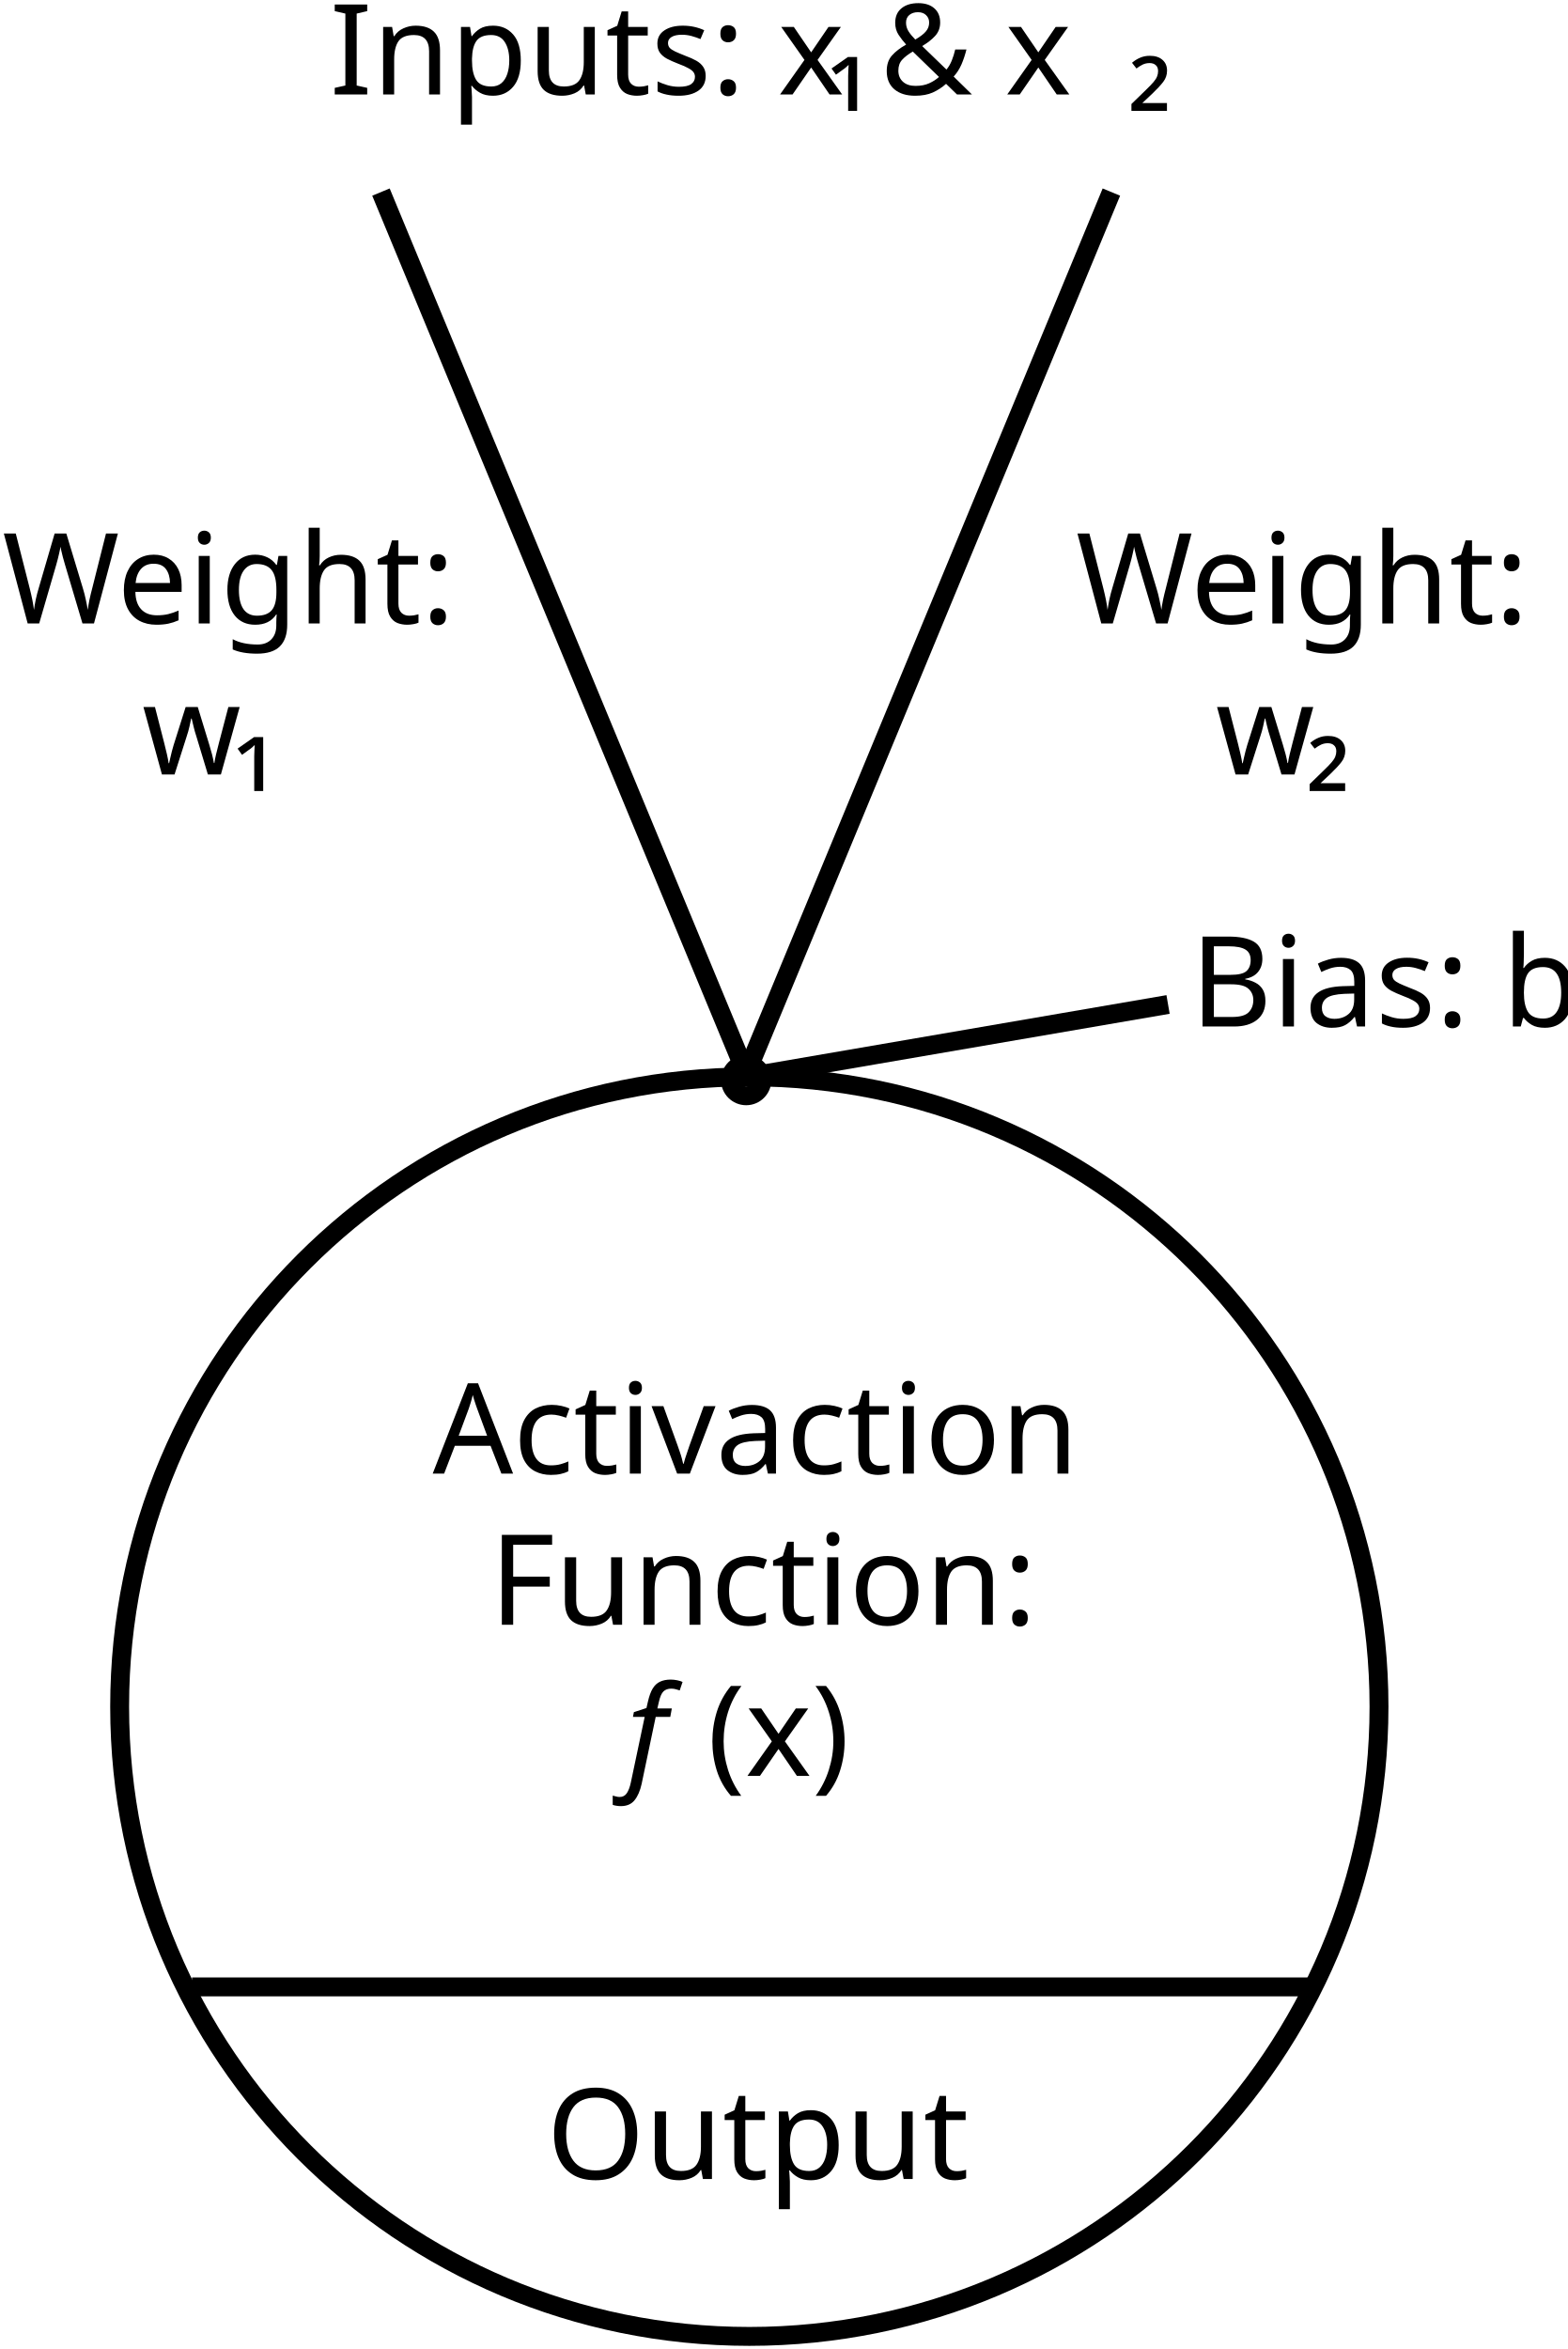
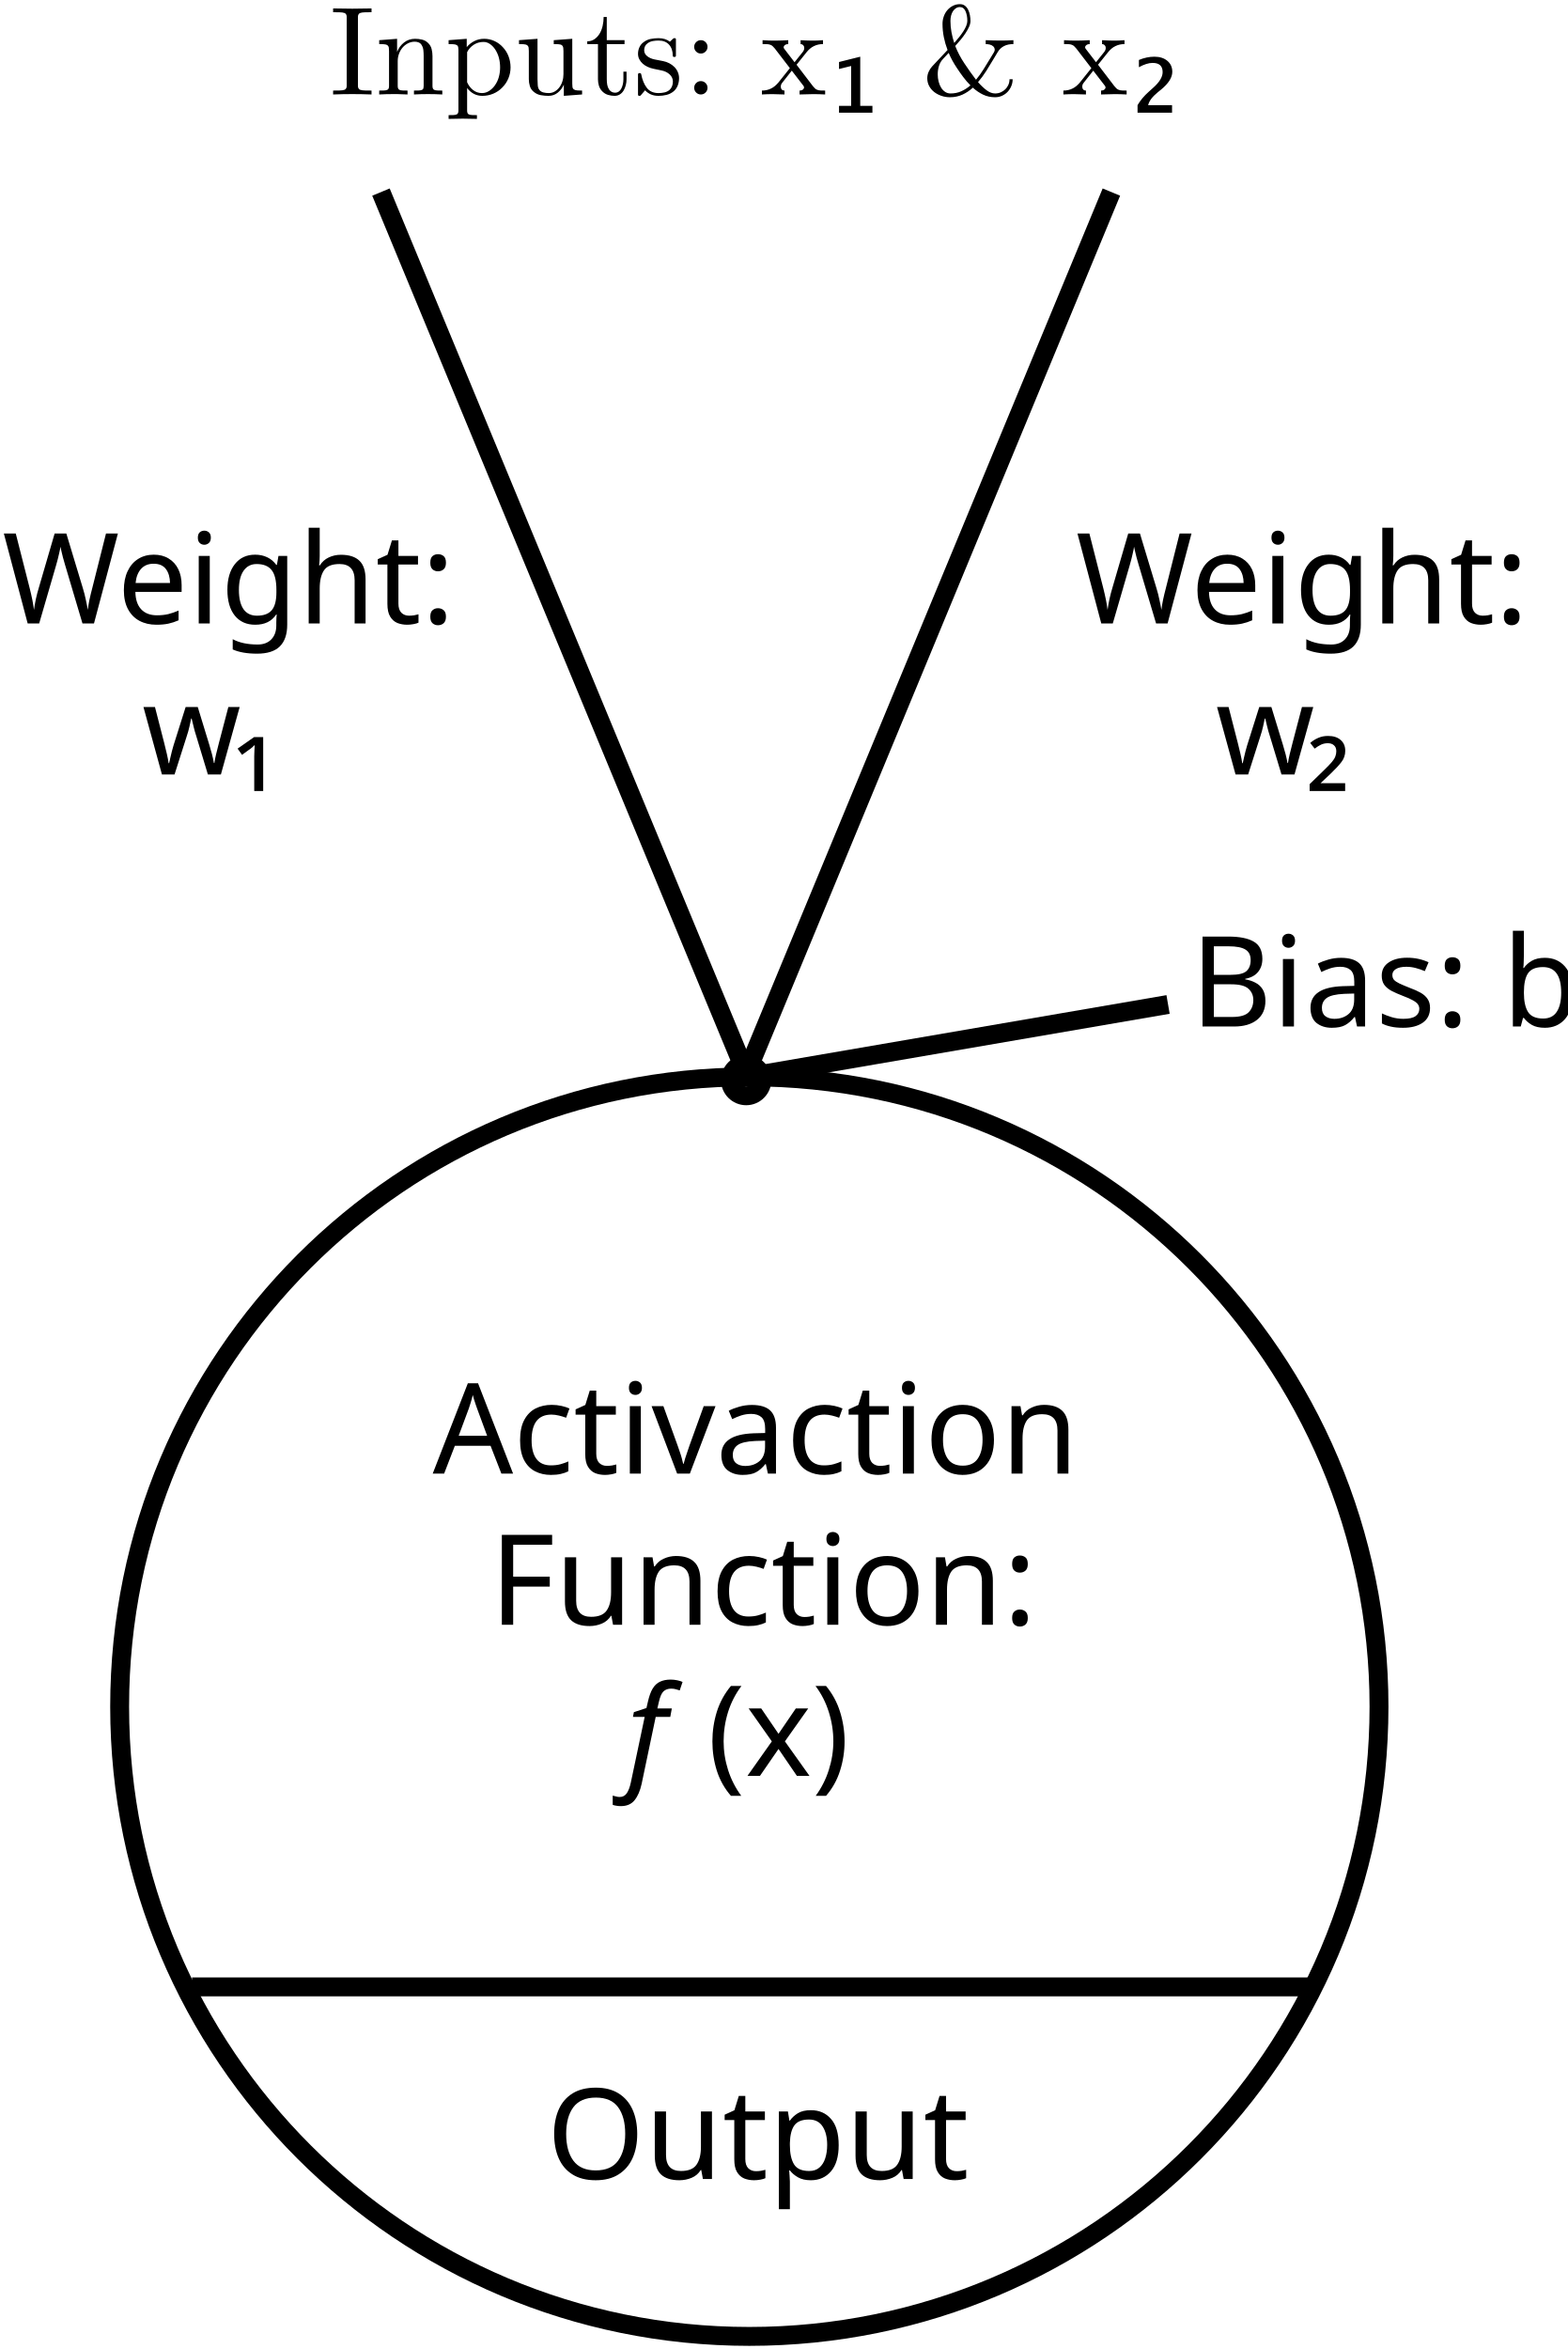
<svg xmlns="http://www.w3.org/2000/svg" width="249px" height="373px" viewBox="0 0 249 373" version="1.1">
  <defs />
  <g id="Artboard-3" stroke="none" stroke-width="1" fill="none" fill-rule="evenodd" transform="translate(-22, -13)">
    <g id="Group-3" transform="translate(18, 9)">
      <path d="M125.5,174.5 L189.5,163.5" id="Line-4" stroke="#000000" stroke-width="3" />
      <text id="Bias:-b" font-family="Euclid" font-size="20" font-weight="normal" fill="#000000">
        <tspan x="193.04" y="167">Bias: b</tspan>
      </text>
-       <text id="Inputs:-x₁-&amp;-x₂" font-family="Euclid" font-size="20" font-weight="normal" fill="#000000">
-         <tspan x="56.362" y="19">Inputs: x</tspan>
-         <tspan x="135.322" y="19" font-family="LucidaGrande, Lucida Grande">₁</tspan>
-         <tspan x="143.76" y="19"> &amp; x</tspan>
-         <tspan x="183.2" y="19" font-family="LucidaGrande, Lucida Grande">₂</tspan>
-       </text>
+       <path d="M63.002,19 C60.962,18.92 58.929,18.92 56.903,19 L56.903,18.38 C57.209,18.38 57.539,18.377 57.892,18.37 C58.246,18.363 58.516,18.327 58.703,18.26 C58.823,18.22 58.912,18.143 58.972,18.03 C59.033,17.917 59.062,17.793 59.062,17.66 L59.062,6.66 C59.062,6.527 59.033,6.403 58.972,6.29 C58.912,6.177 58.823,6.1 58.703,6.06 C58.516,5.993 58.246,5.957 57.892,5.95 C57.539,5.943 57.209,5.94 56.903,5.94 L56.903,5.34 C58.929,5.393 60.962,5.393 63.002,5.34 L63.002,5.94 C62.696,5.94 62.366,5.943 62.013,5.95 C61.659,5.957 61.389,5.993 61.203,6.06 C61.082,6.1 60.993,6.177 60.932,6.29 C60.872,6.403 60.843,6.527 60.843,6.66 L60.843,17.66 C60.843,17.793 60.872,17.917 60.932,18.03 C60.993,18.143 61.082,18.22 61.203,18.26 C61.389,18.327 61.659,18.363 62.013,18.37 C62.366,18.377 62.696,18.38 63.002,18.38 L63.002,19 Z M74.243,19 C73.482,18.96 72.729,18.94 71.983,18.94 C71.222,18.94 70.476,18.96 69.743,19 L69.743,18.38 C69.969,18.38 70.209,18.377 70.463,18.37 C70.716,18.363 70.909,18.327 71.043,18.26 C71.149,18.207 71.216,18.123 71.243,18.01 C71.269,17.897 71.282,17.78 71.282,17.66 L71.282,12.9 C71.282,12.567 71.266,12.25 71.233,11.95 C71.199,11.65 71.103,11.373 70.942,11.12 C70.836,10.947 70.686,10.82 70.493,10.74 C70.299,10.66 70.096,10.62 69.882,10.62 C69.496,10.62 69.136,10.703 68.802,10.87 C68.469,11.037 68.183,11.26 67.942,11.54 C67.702,11.82 67.513,12.147 67.373,12.52 C67.232,12.893 67.162,13.287 67.162,13.7 L67.162,17.66 C67.162,17.78 67.179,17.897 67.213,18.01 C67.246,18.123 67.316,18.207 67.422,18.26 C67.556,18.327 67.749,18.363 68.002,18.37 C68.256,18.377 68.496,18.38 68.722,18.38 L68.722,19 C68.456,18.987 68.183,18.977 67.903,18.97 C67.622,18.963 67.349,18.953 67.082,18.94 L66.463,18.94 C65.702,18.94 64.956,18.96 64.222,19 L64.222,18.38 C64.449,18.38 64.689,18.377 64.942,18.37 C65.196,18.363 65.389,18.327 65.522,18.26 C65.629,18.207 65.699,18.123 65.733,18.01 C65.766,17.897 65.782,17.78 65.782,17.66 L65.782,12.12 C65.782,11.933 65.773,11.757 65.752,11.59 C65.732,11.423 65.656,11.287 65.522,11.18 C65.389,11.087 65.196,11.033 64.942,11.02 C64.689,11.007 64.449,11 64.222,11 L64.222,10.38 L65.823,10.26 L67.062,10.16 L67.062,12.24 C67.303,11.64 67.669,11.143 68.162,10.75 C68.656,10.357 69.242,10.16 69.922,10.16 C70.283,10.16 70.649,10.203 71.022,10.29 C71.396,10.377 71.722,10.56 72.002,10.84 C72.283,11.12 72.466,11.443 72.552,11.81 C72.639,12.177 72.683,12.54 72.683,12.9 L72.683,17.66 C72.683,17.78 72.699,17.897 72.733,18.01 C72.766,18.123 72.836,18.207 72.942,18.26 C73.076,18.327 73.269,18.363 73.522,18.37 C73.776,18.377 74.016,18.38 74.243,18.38 L74.243,19 Z M85.082,14.7 C85.082,15.3 84.969,15.877 84.743,16.43 C84.516,16.983 84.189,17.473 83.763,17.9 C83.349,18.327 82.869,18.653 82.323,18.88 C81.776,19.107 81.203,19.22 80.603,19.22 C80.096,19.22 79.639,19.11 79.233,18.89 C78.826,18.67 78.476,18.367 78.183,17.98 L78.183,21.56 C78.183,21.68 78.199,21.797 78.233,21.91 C78.266,22.023 78.336,22.107 78.442,22.16 C78.576,22.227 78.769,22.263 79.022,22.27 C79.276,22.277 79.516,22.28 79.743,22.28 L79.743,22.88 C78.236,22.827 76.736,22.827 75.243,22.88 L75.243,22.28 C75.469,22.28 75.709,22.277 75.963,22.27 C76.216,22.263 76.409,22.227 76.543,22.16 C76.649,22.107 76.719,22.023 76.752,21.91 C76.786,21.797 76.802,21.68 76.802,21.56 L76.802,11.9 C76.802,11.753 76.789,11.61 76.763,11.47 C76.736,11.33 76.663,11.227 76.543,11.16 C76.409,11.08 76.216,11.033 75.963,11.02 C75.709,11.007 75.469,11 75.243,11 L75.243,10.38 L78.123,10.16 L78.123,11.48 C78.456,11.08 78.859,10.76 79.332,10.52 C79.806,10.28 80.322,10.16 80.882,10.16 C81.456,10.16 81.999,10.277 82.513,10.51 C83.026,10.743 83.476,11.073 83.862,11.5 C84.263,11.927 84.566,12.417 84.772,12.97 C84.979,13.523 85.082,14.1 85.082,14.7 Z M83.422,14.7 C83.422,14.18 83.359,13.677 83.233,13.19 C83.106,12.703 82.903,12.247 82.623,11.82 C82.396,11.487 82.126,11.21 81.812,10.99 C81.499,10.77 81.156,10.66 80.782,10.66 C80.209,10.66 79.693,10.81 79.233,11.11 C78.772,11.41 78.423,11.8 78.183,12.28 L78.183,17.06 C78.409,17.567 78.726,17.98 79.132,18.3 C79.539,18.62 80.009,18.78 80.543,18.78 C80.943,18.78 81.316,18.67 81.662,18.45 C82.009,18.23 82.309,17.947 82.562,17.6 C82.869,17.173 83.089,16.713 83.222,16.22 C83.356,15.727 83.422,15.22 83.422,14.7 Z M96.442,19 L93.543,19.22 L93.543,17.44 C93.316,17.947 92.996,18.37 92.582,18.71 C92.169,19.05 91.676,19.22 91.103,19.22 C90.702,19.22 90.296,19.183 89.882,19.11 C89.469,19.037 89.096,18.86 88.763,18.58 C88.456,18.327 88.249,18.02 88.142,17.66 C88.036,17.3 87.983,16.94 87.983,16.58 L87.983,12.12 C87.983,11.933 87.973,11.757 87.953,11.59 C87.932,11.423 87.856,11.287 87.722,11.18 C87.589,11.087 87.396,11.033 87.142,11.02 C86.889,11.007 86.649,11 86.422,11 L86.422,10.38 L89.362,10.16 L89.362,16.58 C89.362,16.927 89.376,17.253 89.403,17.56 C89.429,17.867 89.516,18.107 89.662,18.28 C89.823,18.48 90.036,18.613 90.302,18.68 C90.569,18.747 90.849,18.78 91.142,18.78 C91.489,18.78 91.806,18.697 92.093,18.53 C92.379,18.363 92.626,18.143 92.832,17.87 C93.039,17.597 93.199,17.28 93.312,16.92 C93.426,16.56 93.483,16.18 93.483,15.78 L93.483,12.12 C93.483,11.933 93.473,11.757 93.453,11.59 C93.432,11.423 93.363,11.287 93.243,11.18 C93.109,11.087 92.916,11.033 92.662,11.02 C92.409,11.007 92.169,11 91.942,11 L91.942,10.38 L94.882,10.16 L94.882,17.28 C94.882,17.453 94.892,17.627 94.912,17.8 C94.933,17.973 95.009,18.107 95.142,18.2 C95.276,18.293 95.469,18.347 95.722,18.36 C95.976,18.373 96.216,18.38 96.442,18.38 L96.442,19 Z M103.502,16.58 C103.502,16.9 103.463,17.217 103.382,17.53 C103.302,17.843 103.186,18.127 103.032,18.38 C102.879,18.633 102.683,18.837 102.442,18.99 C102.202,19.143 101.923,19.22 101.603,19.22 C101.256,19.22 100.913,19.17 100.573,19.07 C100.232,18.97 99.929,18.787 99.662,18.52 C99.396,18.253 99.213,17.95 99.112,17.61 C99.012,17.27 98.963,16.927 98.963,16.58 L98.963,11 L97.263,11 L97.263,10.56 C97.689,10.56 98.066,10.45 98.392,10.23 C98.719,10.01 98.992,9.72 99.213,9.36 C99.433,9 99.596,8.587 99.703,8.12 C99.809,7.653 99.862,7.18 99.862,6.7 L100.362,6.7 L100.362,10.38 L103.183,10.38 L103.183,11 L100.362,11 L100.362,16.58 C100.362,16.887 100.386,17.177 100.433,17.45 C100.479,17.723 100.576,17.973 100.722,18.2 C100.963,18.547 101.282,18.72 101.683,18.72 C101.896,18.72 102.086,18.663 102.252,18.55 C102.419,18.437 102.556,18.28 102.662,18.08 C102.769,17.88 102.853,17.65 102.912,17.39 C102.972,17.13 103.002,16.86 103.002,16.58 L103.002,15.38 L103.502,15.38 L103.502,16.58 Z M111.843,16.42 C111.843,16.807 111.776,17.183 111.642,17.55 C111.509,17.917 111.289,18.233 110.983,18.5 C110.636,18.78 110.256,18.97 109.843,19.07 C109.429,19.17 109.009,19.22 108.582,19.22 C108.116,19.22 107.709,19.143 107.362,18.99 C107.016,18.837 106.709,18.62 106.442,18.34 L105.743,19.16 C105.703,19.2 105.649,19.22 105.582,19.22 L105.522,19.22 C105.389,19.22 105.323,19.153 105.323,19.02 L105.323,15.8 C105.323,15.707 105.376,15.647 105.483,15.62 C105.549,15.593 105.619,15.593 105.692,15.62 C105.766,15.647 105.809,15.693 105.823,15.76 C105.996,16.667 106.296,17.397 106.722,17.95 C107.149,18.503 107.769,18.78 108.582,18.78 C108.903,18.78 109.212,18.747 109.513,18.68 C109.813,18.613 110.076,18.487 110.302,18.3 C110.489,18.14 110.629,17.943 110.722,17.71 C110.816,17.477 110.862,17.227 110.862,16.96 C110.862,16.52 110.696,16.143 110.362,15.83 C110.029,15.517 109.616,15.307 109.123,15.2 L107.782,14.92 C107.462,14.853 107.156,14.753 106.862,14.62 C106.569,14.487 106.309,14.32 106.082,14.12 C105.856,13.92 105.673,13.687 105.532,13.42 C105.392,13.153 105.323,12.86 105.323,12.54 C105.323,12.18 105.396,11.837 105.543,11.51 C105.689,11.183 105.909,10.913 106.203,10.7 C106.549,10.433 106.932,10.26 107.353,10.18 C107.773,10.1 108.182,10.06 108.582,10.06 C109.303,10.06 109.902,10.247 110.382,10.62 L110.942,10.1 C110.996,10.073 111.043,10.06 111.082,10.06 L111.142,10.06 C111.276,10.06 111.343,10.12 111.343,10.24 L111.343,12.84 C111.343,12.973 111.276,13.04 111.142,13.04 L111.043,13.04 C110.909,13.04 110.843,12.973 110.843,12.84 C110.843,12.107 110.646,11.523 110.252,11.09 C109.859,10.657 109.303,10.44 108.582,10.44 C108.276,10.44 107.973,10.467 107.672,10.52 C107.372,10.573 107.103,10.687 106.862,10.86 C106.489,11.113 106.302,11.487 106.302,11.98 C106.302,12.353 106.462,12.667 106.782,12.92 C107.103,13.173 107.496,13.347 107.963,13.44 L109.302,13.7 C109.649,13.767 109.976,13.88 110.282,14.04 C110.589,14.2 110.859,14.397 111.093,14.63 C111.326,14.863 111.509,15.133 111.642,15.44 C111.776,15.747 111.843,16.073 111.843,16.42 Z M116.362,11.44 C116.362,11.733 116.259,11.983 116.052,12.19 C115.846,12.397 115.596,12.5 115.302,12.5 C115.009,12.5 114.759,12.397 114.552,12.19 C114.346,11.983 114.243,11.733 114.243,11.44 C114.243,11.147 114.346,10.897 114.552,10.69 C114.759,10.483 115.009,10.38 115.302,10.38 C115.596,10.38 115.846,10.483 116.052,10.69 C116.259,10.897 116.362,11.147 116.362,11.44 Z M116.362,17.94 C116.362,18.233 116.259,18.483 116.052,18.69 C115.846,18.897 115.596,19 115.302,19 C115.009,19 114.759,18.897 114.552,18.69 C114.346,18.483 114.243,18.233 114.243,17.94 C114.243,17.647 114.346,17.397 114.552,17.19 C114.759,16.983 115.009,16.88 115.302,16.88 C115.596,16.88 115.846,16.983 116.052,17.19 C116.259,17.397 116.362,17.647 116.362,17.94 Z M135.042,19 C134.362,18.96 133.686,18.943 133.012,18.95 C132.339,18.957 131.663,18.973 130.982,19 L130.982,18.38 C131.089,18.38 131.199,18.363 131.312,18.33 C131.426,18.297 131.516,18.233 131.583,18.14 C131.716,18.007 131.729,17.847 131.623,17.66 L129.743,15.22 L128.243,17.12 C128.136,17.24 128.062,17.373 128.023,17.52 C127.983,17.667 127.983,17.813 128.023,17.96 C128.089,18.24 128.276,18.38 128.583,18.38 L128.583,19 C127.982,18.973 127.386,18.957 126.793,18.95 C126.199,18.943 125.603,18.96 125.002,19 L125.002,18.38 C125.536,18.38 126.016,18.273 126.442,18.06 C126.669,17.953 126.879,17.817 127.073,17.65 C127.266,17.483 127.442,17.307 127.603,17.12 L129.442,14.82 L127.062,11.72 C126.956,11.6 126.849,11.483 126.743,11.37 C126.636,11.257 126.509,11.173 126.362,11.12 C126.202,11.053 126.006,11.017 125.772,11.01 C125.539,11.003 125.316,11 125.103,11 L125.103,10.38 C125.783,10.433 126.462,10.457 127.142,10.45 C127.823,10.443 128.502,10.42 129.183,10.38 L129.183,11 C128.916,11 128.709,11.08 128.562,11.24 C128.429,11.4 128.416,11.56 128.523,11.72 L130.183,13.88 L131.463,12.28 C131.689,12.013 131.769,11.727 131.702,11.42 C131.662,11.3 131.593,11.2 131.493,11.12 C131.392,11.04 131.276,11 131.143,11 L131.143,10.38 C131.743,10.42 132.336,10.443 132.923,10.45 C133.509,10.457 134.102,10.433 134.702,10.38 L134.702,11 C134.169,11 133.689,11.107 133.262,11.32 C133.036,11.427 132.826,11.563 132.632,11.73 C132.439,11.897 132.263,12.08 132.102,12.28 L130.502,14.28 L133.083,17.66 C133.189,17.793 133.296,17.913 133.403,18.02 C133.509,18.127 133.636,18.207 133.782,18.26 C133.943,18.327 134.139,18.363 134.373,18.37 C134.606,18.377 134.829,18.38 135.042,18.38 L135.042,19 Z M137.246,21.891 L137.246,20.807 L139.17,20.807 L139.17,14.479 L137.246,14.957 L137.246,13.844 L140.615,13.004 L140.615,20.807 L142.549,20.807 L142.549,21.891 L137.246,21.891 Z M164.94,11 C164.673,11 164.413,11.023 164.16,11.07 C163.907,11.117 163.667,11.2 163.44,11.32 C163.027,11.533 162.693,11.853 162.44,12.28 L161.78,13.38 C161.42,13.993 161.04,14.617 160.64,15.25 C160.24,15.883 159.8,16.48 159.32,17.04 C159.773,17.56 160.227,17.99 160.68,18.33 C161.133,18.67 161.587,18.84 162.04,18.84 C162.36,18.84 162.657,18.78 162.93,18.66 C163.203,18.54 163.443,18.38 163.65,18.18 C163.857,17.98 164.02,17.743 164.14,17.47 C164.26,17.197 164.32,16.9 164.32,16.58 L164.82,16.58 C164.82,16.967 164.747,17.333 164.6,17.68 C164.453,18.027 164.257,18.33 164.01,18.59 C163.763,18.85 163.47,19.057 163.13,19.21 C162.79,19.363 162.427,19.44 162.04,19.44 C161.333,19.44 160.69,19.3 160.11,19.02 C159.53,18.74 158.993,18.373 158.5,17.92 C157.993,18.387 157.44,18.757 156.84,19.03 C156.24,19.303 155.58,19.44 154.86,19.44 C154.393,19.44 153.943,19.367 153.51,19.22 C153.077,19.073 152.693,18.87 152.36,18.61 C152.027,18.35 151.76,18.033 151.56,17.66 C151.36,17.287 151.26,16.873 151.26,16.42 C151.26,16.073 151.33,15.74 151.47,15.42 C151.61,15.1 151.793,14.813 152.02,14.56 L154.48,11.94 C154.227,11.273 154.03,10.593 153.89,9.9 C153.75,9.207 153.68,8.5 153.68,7.78 C153.68,7.38 153.747,6.99 153.88,6.61 C154.013,6.23 154.203,5.897 154.45,5.61 C154.697,5.323 154.99,5.093 155.33,4.92 C155.67,4.747 156.04,4.66 156.44,4.66 C156.76,4.66 157.027,4.743 157.24,4.91 C157.453,5.077 157.623,5.287 157.75,5.54 C157.877,5.793 157.97,6.08 158.03,6.4 C158.09,6.72 158.12,7.027 158.12,7.32 C158.12,7.613 158.047,7.923 157.9,8.25 C157.753,8.577 157.567,8.913 157.34,9.26 C157.113,9.607 156.857,9.953 156.57,10.3 C156.283,10.647 155.993,10.98 155.7,11.3 C156.087,12.273 156.567,13.187 157.14,14.04 C157.433,14.48 157.737,14.923 158.05,15.37 C158.363,15.817 158.68,16.247 159,16.66 C159.427,16.153 159.83,15.593 160.21,14.98 C160.59,14.367 160.967,13.753 161.34,13.14 L161.86,12.28 C161.953,12.133 161.99,11.977 161.97,11.81 C161.95,11.643 161.88,11.5 161.76,11.38 C161.6,11.233 161.413,11.133 161.2,11.08 C160.987,11.027 160.767,11 160.54,11 L160.54,10.38 C161.34,10.42 162.147,10.44 162.96,10.44 C163.613,10.44 164.273,10.42 164.94,10.38 L164.94,11 Z M157.62,7.32 C157.62,6.72 157.523,6.203 157.33,5.77 C157.137,5.337 156.84,5.12 156.44,5.12 C156.213,5.12 156.007,5.18 155.82,5.3 C155.633,5.42 155.473,5.58 155.34,5.78 C155.207,5.98 155.107,6.213 155.04,6.48 C154.973,6.747 154.94,7.027 154.94,7.32 C154.94,7.92 154.993,8.51 155.1,9.09 C155.207,9.67 155.353,10.247 155.54,10.82 C155.82,10.513 156.083,10.203 156.33,9.89 C156.577,9.577 156.797,9.27 156.99,8.97 C157.183,8.67 157.337,8.38 157.45,8.1 C157.563,7.82 157.62,7.56 157.62,7.32 Z M158.12,17.56 C157.707,17.147 157.323,16.703 156.97,16.23 C156.617,15.757 156.287,15.287 155.98,14.82 C155.447,14.033 155.007,13.227 154.66,12.4 L153.78,13.34 C153.473,13.66 153.253,14.033 153.12,14.46 C152.987,14.887 152.92,15.333 152.92,15.8 C152.92,16.2 152.967,16.583 153.06,16.95 C153.153,17.317 153.287,17.64 153.46,17.92 C153.633,18.2 153.847,18.423 154.1,18.59 C154.353,18.757 154.64,18.84 154.96,18.84 C155.587,18.84 156.157,18.723 156.67,18.49 C157.183,18.257 157.667,17.947 158.12,17.56 Z M182.92,19 C182.24,18.96 181.563,18.943 180.89,18.95 C180.217,18.957 179.54,18.973 178.86,19 L178.86,18.38 C178.967,18.38 179.077,18.363 179.19,18.33 C179.303,18.297 179.393,18.233 179.46,18.14 C179.593,18.007 179.607,17.847 179.5,17.66 L177.62,15.22 L176.12,17.12 C176.013,17.24 175.94,17.373 175.9,17.52 C175.86,17.667 175.86,17.813 175.9,17.96 C175.967,18.24 176.153,18.38 176.46,18.38 L176.46,19 C175.86,18.973 175.263,18.957 174.67,18.95 C174.077,18.943 173.48,18.96 172.88,19 L172.88,18.38 C173.413,18.38 173.893,18.273 174.32,18.06 C174.547,17.953 174.757,17.817 174.95,17.65 C175.143,17.483 175.32,17.307 175.48,17.12 L177.32,14.82 L174.94,11.72 C174.833,11.6 174.727,11.483 174.62,11.37 C174.513,11.257 174.387,11.173 174.24,11.12 C174.08,11.053 173.883,11.017 173.65,11.01 C173.417,11.003 173.193,11 172.98,11 L172.98,10.38 C173.66,10.433 174.34,10.457 175.02,10.45 C175.7,10.443 176.38,10.42 177.06,10.38 L177.06,11 C176.793,11 176.587,11.08 176.44,11.24 C176.307,11.4 176.293,11.56 176.4,11.72 L178.06,13.88 L179.34,12.28 C179.567,12.013 179.647,11.727 179.58,11.42 C179.54,11.3 179.47,11.2 179.37,11.12 C179.27,11.04 179.153,11 179.02,11 L179.02,10.38 C179.62,10.42 180.213,10.443 180.8,10.45 C181.387,10.457 181.98,10.433 182.58,10.38 L182.58,11 C182.047,11 181.567,11.107 181.14,11.32 C180.913,11.427 180.703,11.563 180.51,11.73 C180.317,11.897 180.14,12.08 179.98,12.28 L178.38,14.28 L180.96,17.66 C181.067,17.793 181.173,17.913 181.28,18.02 C181.387,18.127 181.513,18.207 181.66,18.26 C181.82,18.327 182.017,18.363 182.25,18.37 C182.483,18.377 182.707,18.38 182.92,18.38 L182.92,19 Z M184.655,21.891 L184.655,20.699 C185.085,19.951 185.677,19.241 186.432,18.57 L187.116,17.955 C188.132,17.057 188.639,16.223 188.639,15.455 C188.639,14.479 188.109,13.99 187.048,13.99 C186.423,13.99 185.697,14.218 184.87,14.674 L184.87,13.521 C185.697,13.176 186.517,13.004 187.331,13.004 C188.184,13.004 188.871,13.224 189.391,13.663 C189.912,14.103 190.173,14.684 190.173,15.406 C190.173,16.311 189.574,17.255 188.376,18.238 L187.858,18.658 C186.992,19.368 186.485,20.048 186.335,20.699 L190.134,20.699 L190.134,21.891 L184.655,21.891 Z" id="Inputs:-x₁-&amp;-x₂" fill="#000000" />
      <g id="Group" transform="translate(0, 34)">
        <path d="M122.5,140.5 L64.5,0.5" id="Line-3" stroke="#000000" stroke-width="3" />
        <path d="M180.5,140.5 L122.5,0.5" id="Line-3" stroke="#000000" stroke-width="3" transform="translate(151.5, 70.5) scale(1, -1) translate(-151.5, -70.5) " />
        <text id="Weight:-w₁" font-family="Euclid" font-size="20" font-weight="normal" fill="#000000">
          <tspan x="4.38" y="69">Weight: </tspan>
          <tspan x="26.561" y="93">w</tspan>
          <tspan x="41.001" y="93" font-family="LucidaGrande, Lucida Grande">₁</tspan>
        </text>
        <text id="Weight:-w₂" font-family="Euclid" font-size="20" font-weight="normal" fill="#000000">
          <tspan x="174.88" y="69">Weight: </tspan>
          <tspan x="197.061" y="93">w</tspan>
          <tspan x="211.501" y="93" font-family="LucidaGrande, Lucida Grande">₂</tspan>
        </text>
      </g>
      <g id="Group-2" transform="translate(23, 173)">
        <circle id="Oval-2" stroke="#000000" stroke-width="3" cx="99.5" cy="2.5" r="2.5" />
        <circle id="Oval" stroke="#000000" stroke-width="3" cx="100" cy="102" r="100" />
        <path d="M11.5,146.5 L189.5,146.5" id="Line" stroke="#000000" stroke-width="3" />
        <text id="Activaction-Function" font-family="Euclid" font-size="20" font-weight="normal" fill="#000000">
          <tspan x="49.72" y="65">Activaction </tspan>
          <tspan x="58.76" y="89">Function:    </tspan>
          <tspan x="80.54" y="113" font-family="Euclid-Italic, Euclid" font-style="italic">f </tspan>
          <tspan x="93.34" y="113">(x)</tspan>
        </text>
        <text id="Output" font-family="Euclid" font-size="20" font-weight="normal" fill="#000000">
          <tspan x="67.79" y="177">Output</tspan>
        </text>
      </g>
    </g>
  </g>
</svg>
